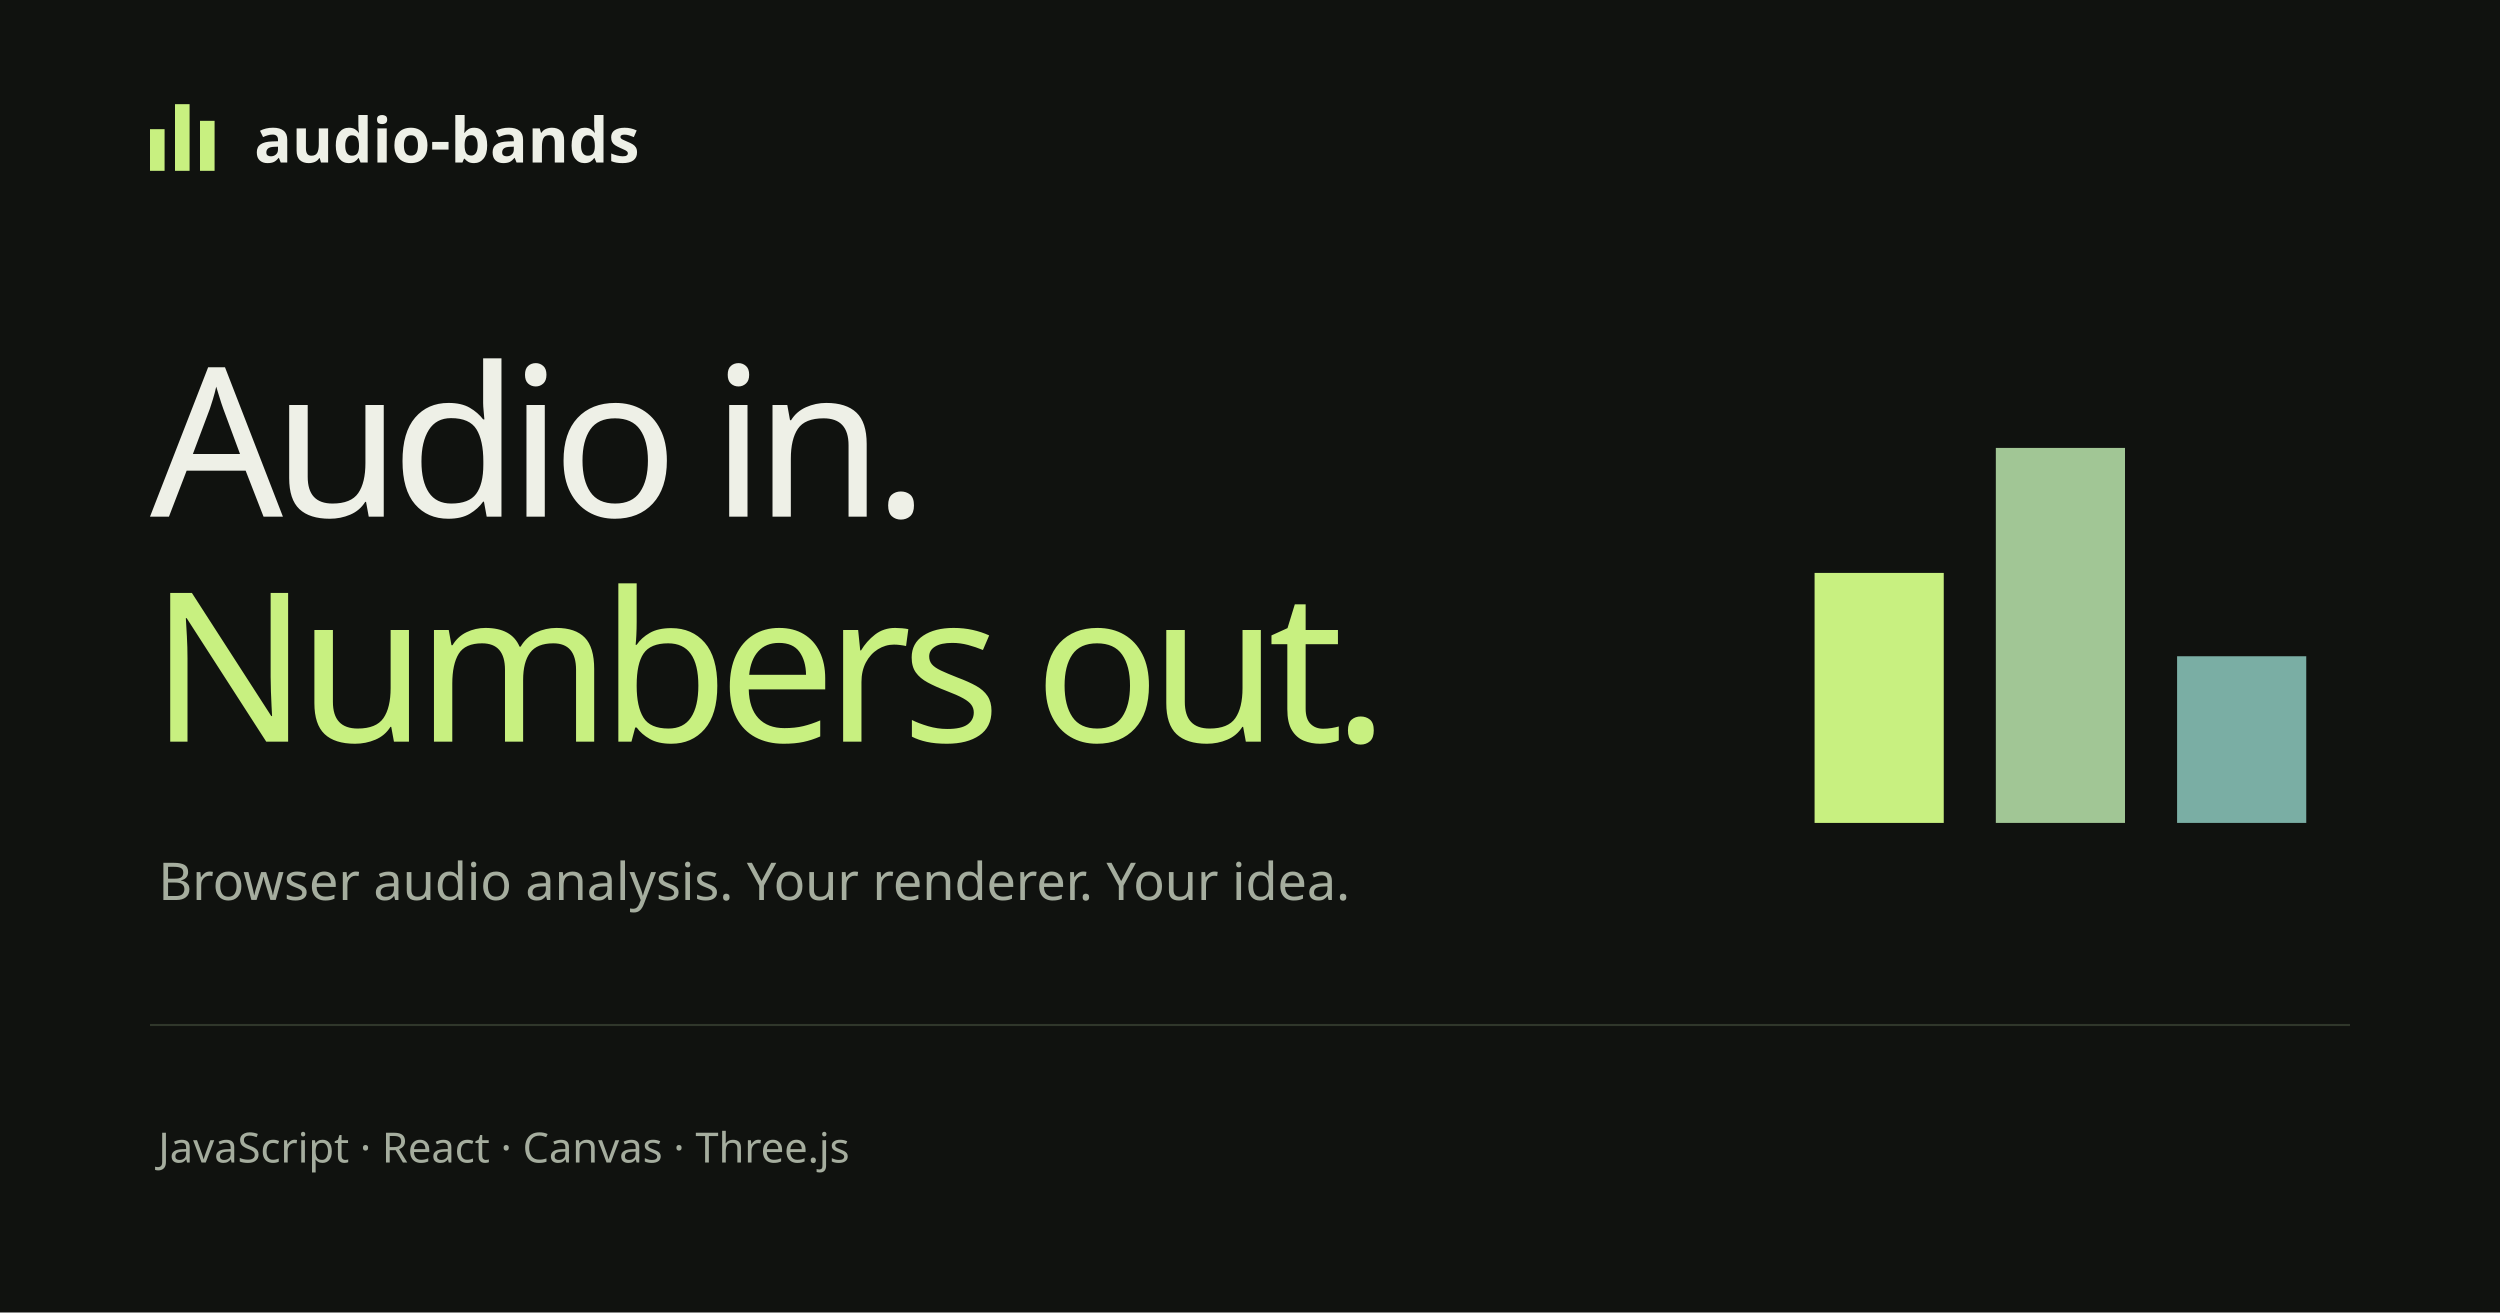
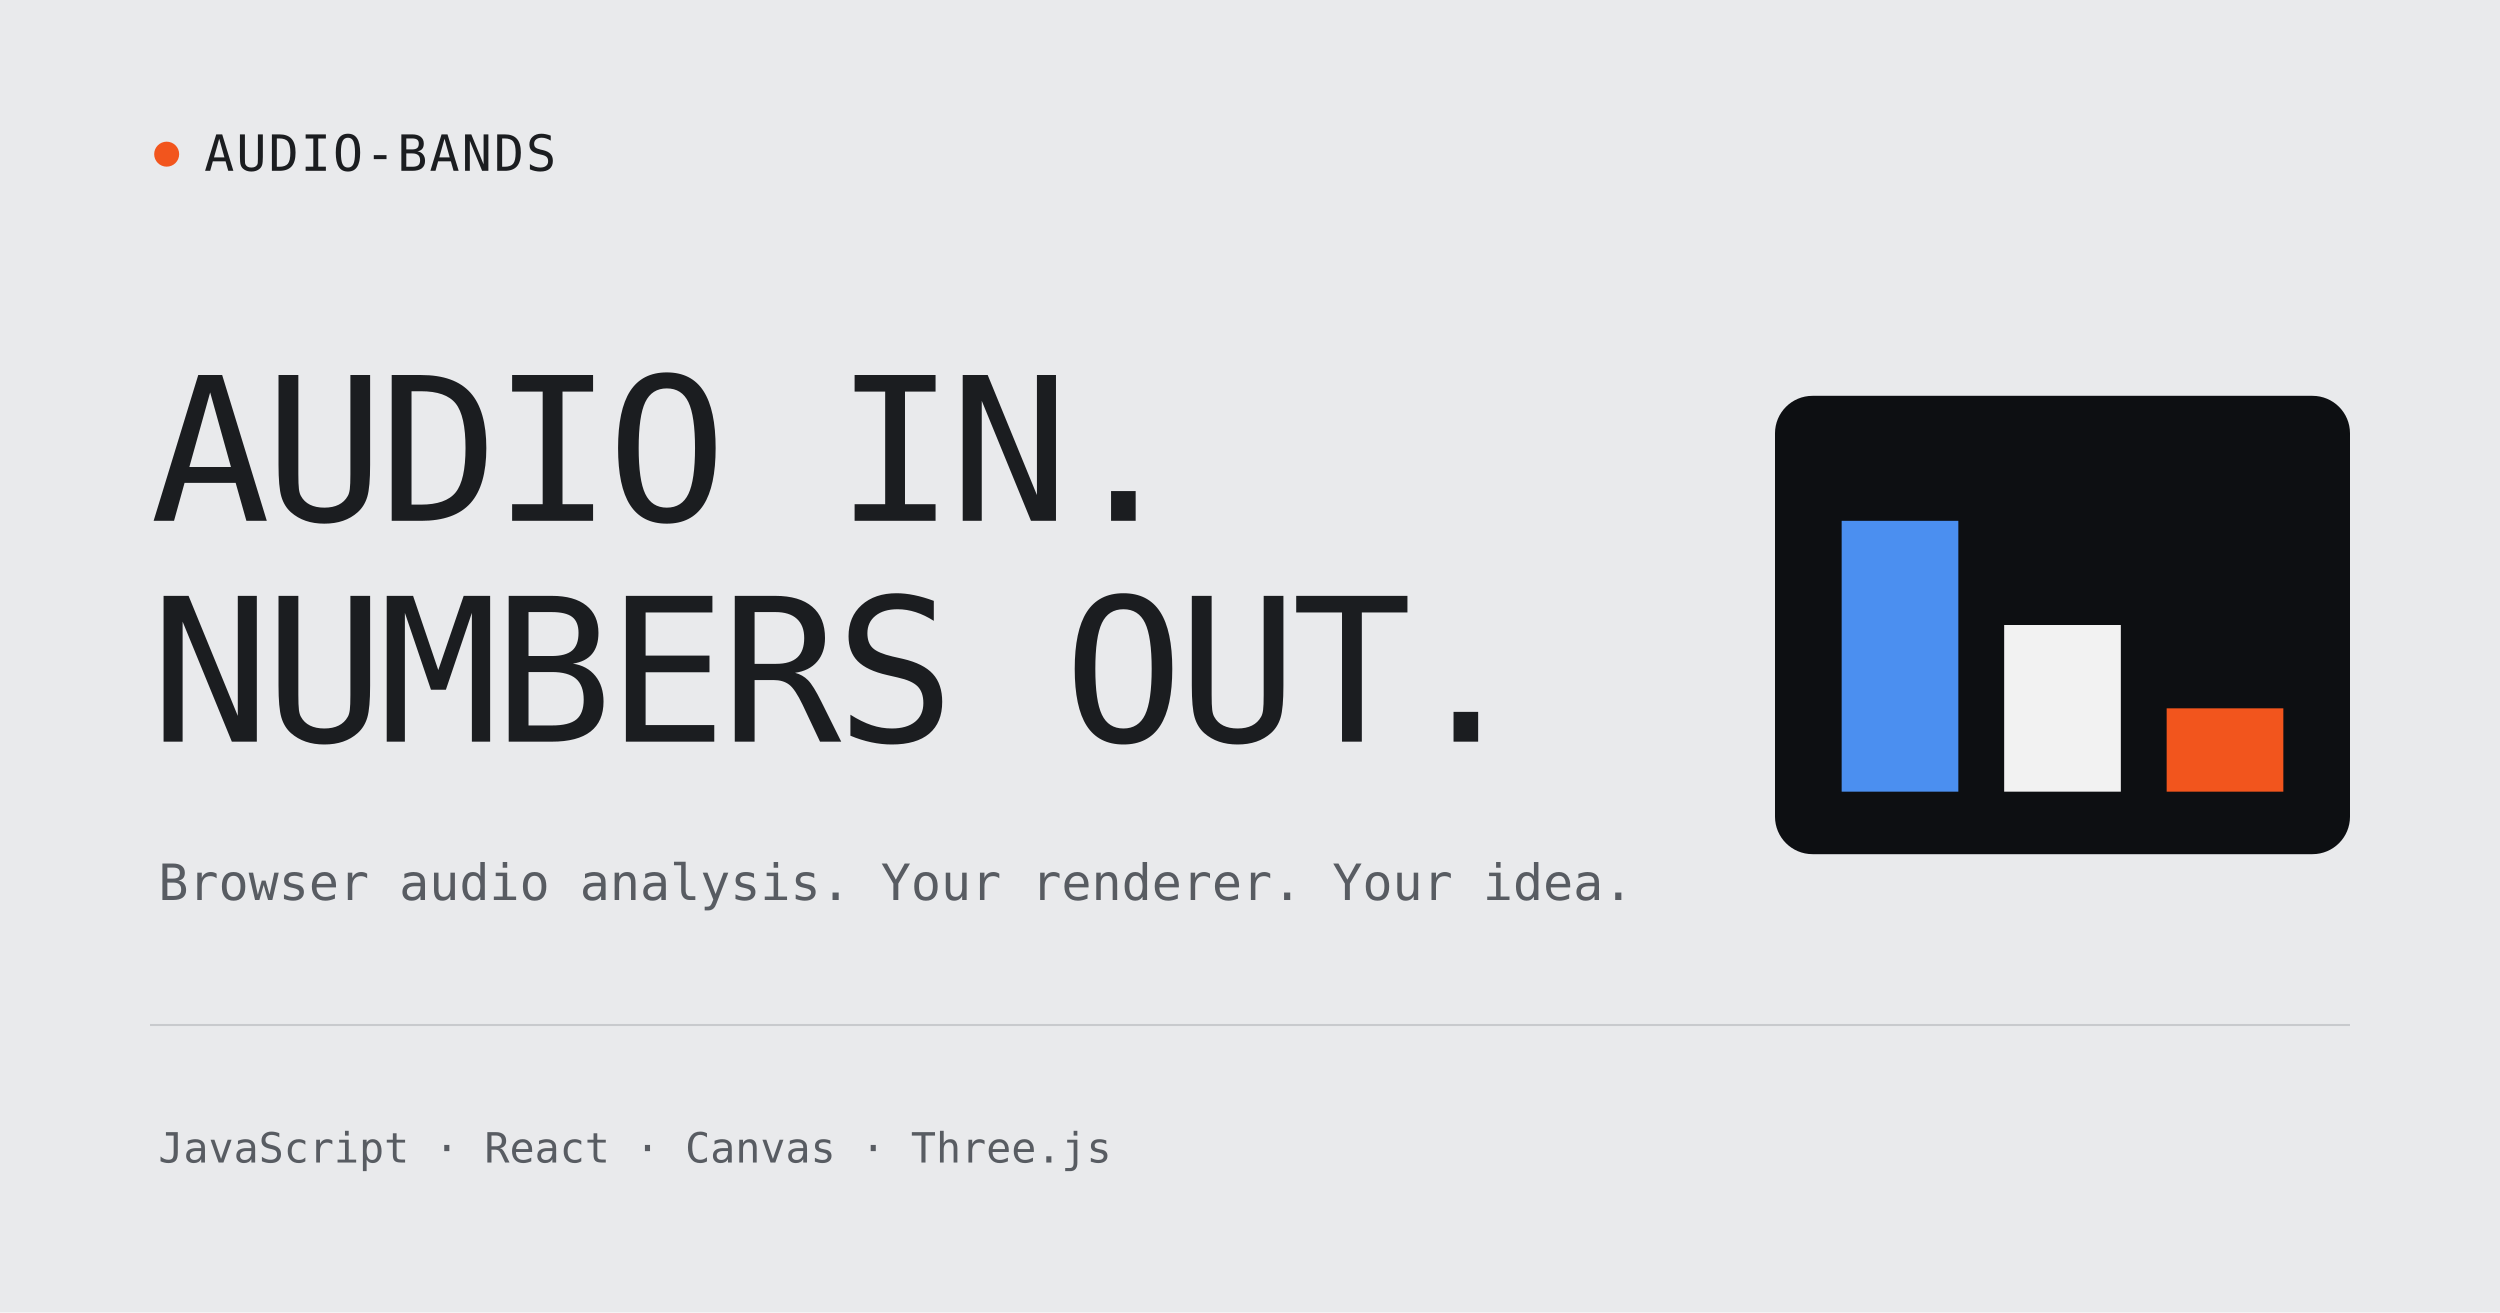
<svg xmlns="http://www.w3.org/2000/svg" width="1200" height="630" viewBox="0 0 1200 630">
-   <rect width="1200" height="630" fill="#10120f" />
-   <g fill="#c8f080">
-     <rect x="72" y="62" width="7" height="20" />
-     <rect x="84" y="50" width="7" height="32" />
-     <rect x="96" y="58" width="7" height="24" />
+   <rect width="1200" height="630" fill="#e9eaec" />
+   <g font-family="IBM Plex Mono, ui-monospace, monospace">
+     <circle cx="80" cy="74" r="6" fill="#f2551d" />
+     <text x="98" y="82" font-size="24" font-weight="500" letter-spacing="1" fill="#1b1d20">AUDIO-BANDS</text>
+     <text x="72" y="250" font-size="96" font-weight="200" letter-spacing="-3" fill="#1b1d20">AUDIO IN.</text>
+     <text x="72" y="356" font-size="96" font-weight="200" letter-spacing="-3" fill="#1b1d20">NUMBERS OUT.</text>
+     <text x="76" y="432" font-size="24" fill="#585c62">Browser audio analysis. Your renderer. Your idea.</text>
+     <text x="76" y="558" font-size="20" fill="#585c62">JavaScript · React · Canvas · Three.js</text>
  </g>
-   <g font-family="sans-serif">
-     <text x="122" y="78" font-size="30" font-weight="bold" fill="#eef0e7">audio-bands</text>
-     <text x="72" y="248" font-size="100" letter-spacing="-5" fill="#eef0e7">Audio in.</text>
-     <text x="72" y="356" font-size="100" letter-spacing="-5" fill="#c8f080">Numbers out.</text>
-     <text x="76" y="432" font-size="25" fill="#a5ad9e">Browser audio analysis. Your renderer. Your idea.</text>
-     <text x="76" y="558" font-size="20" fill="#a5ad9e">JavaScript · React · Canvas · Three.js</text>
+   <rect x="852" y="190" width="276" height="220" rx="18" fill="#0d0f12" />
+   <g>
+     <rect x="884" y="250" width="56" height="130" fill="#4b8ff0" />
+     <rect x="962" y="300" width="56" height="80" fill="#f2f2f2" />
+     <rect x="1040" y="340" width="56" height="40" fill="#f2551d" />
  </g>
-   <g>
-     <rect x="871" y="275" width="62" height="120" fill="#c8f080" />
-     <rect x="958" y="215" width="62" height="180" fill="#a1c695" />
-     <rect x="1045" y="315" width="62" height="80" fill="#7aaea4" />
-   </g>
-   <path d="M72 492H1128" stroke="#30372b" />
+   <path d="M72 492H1128" stroke="#c8cacd" />
</svg>
